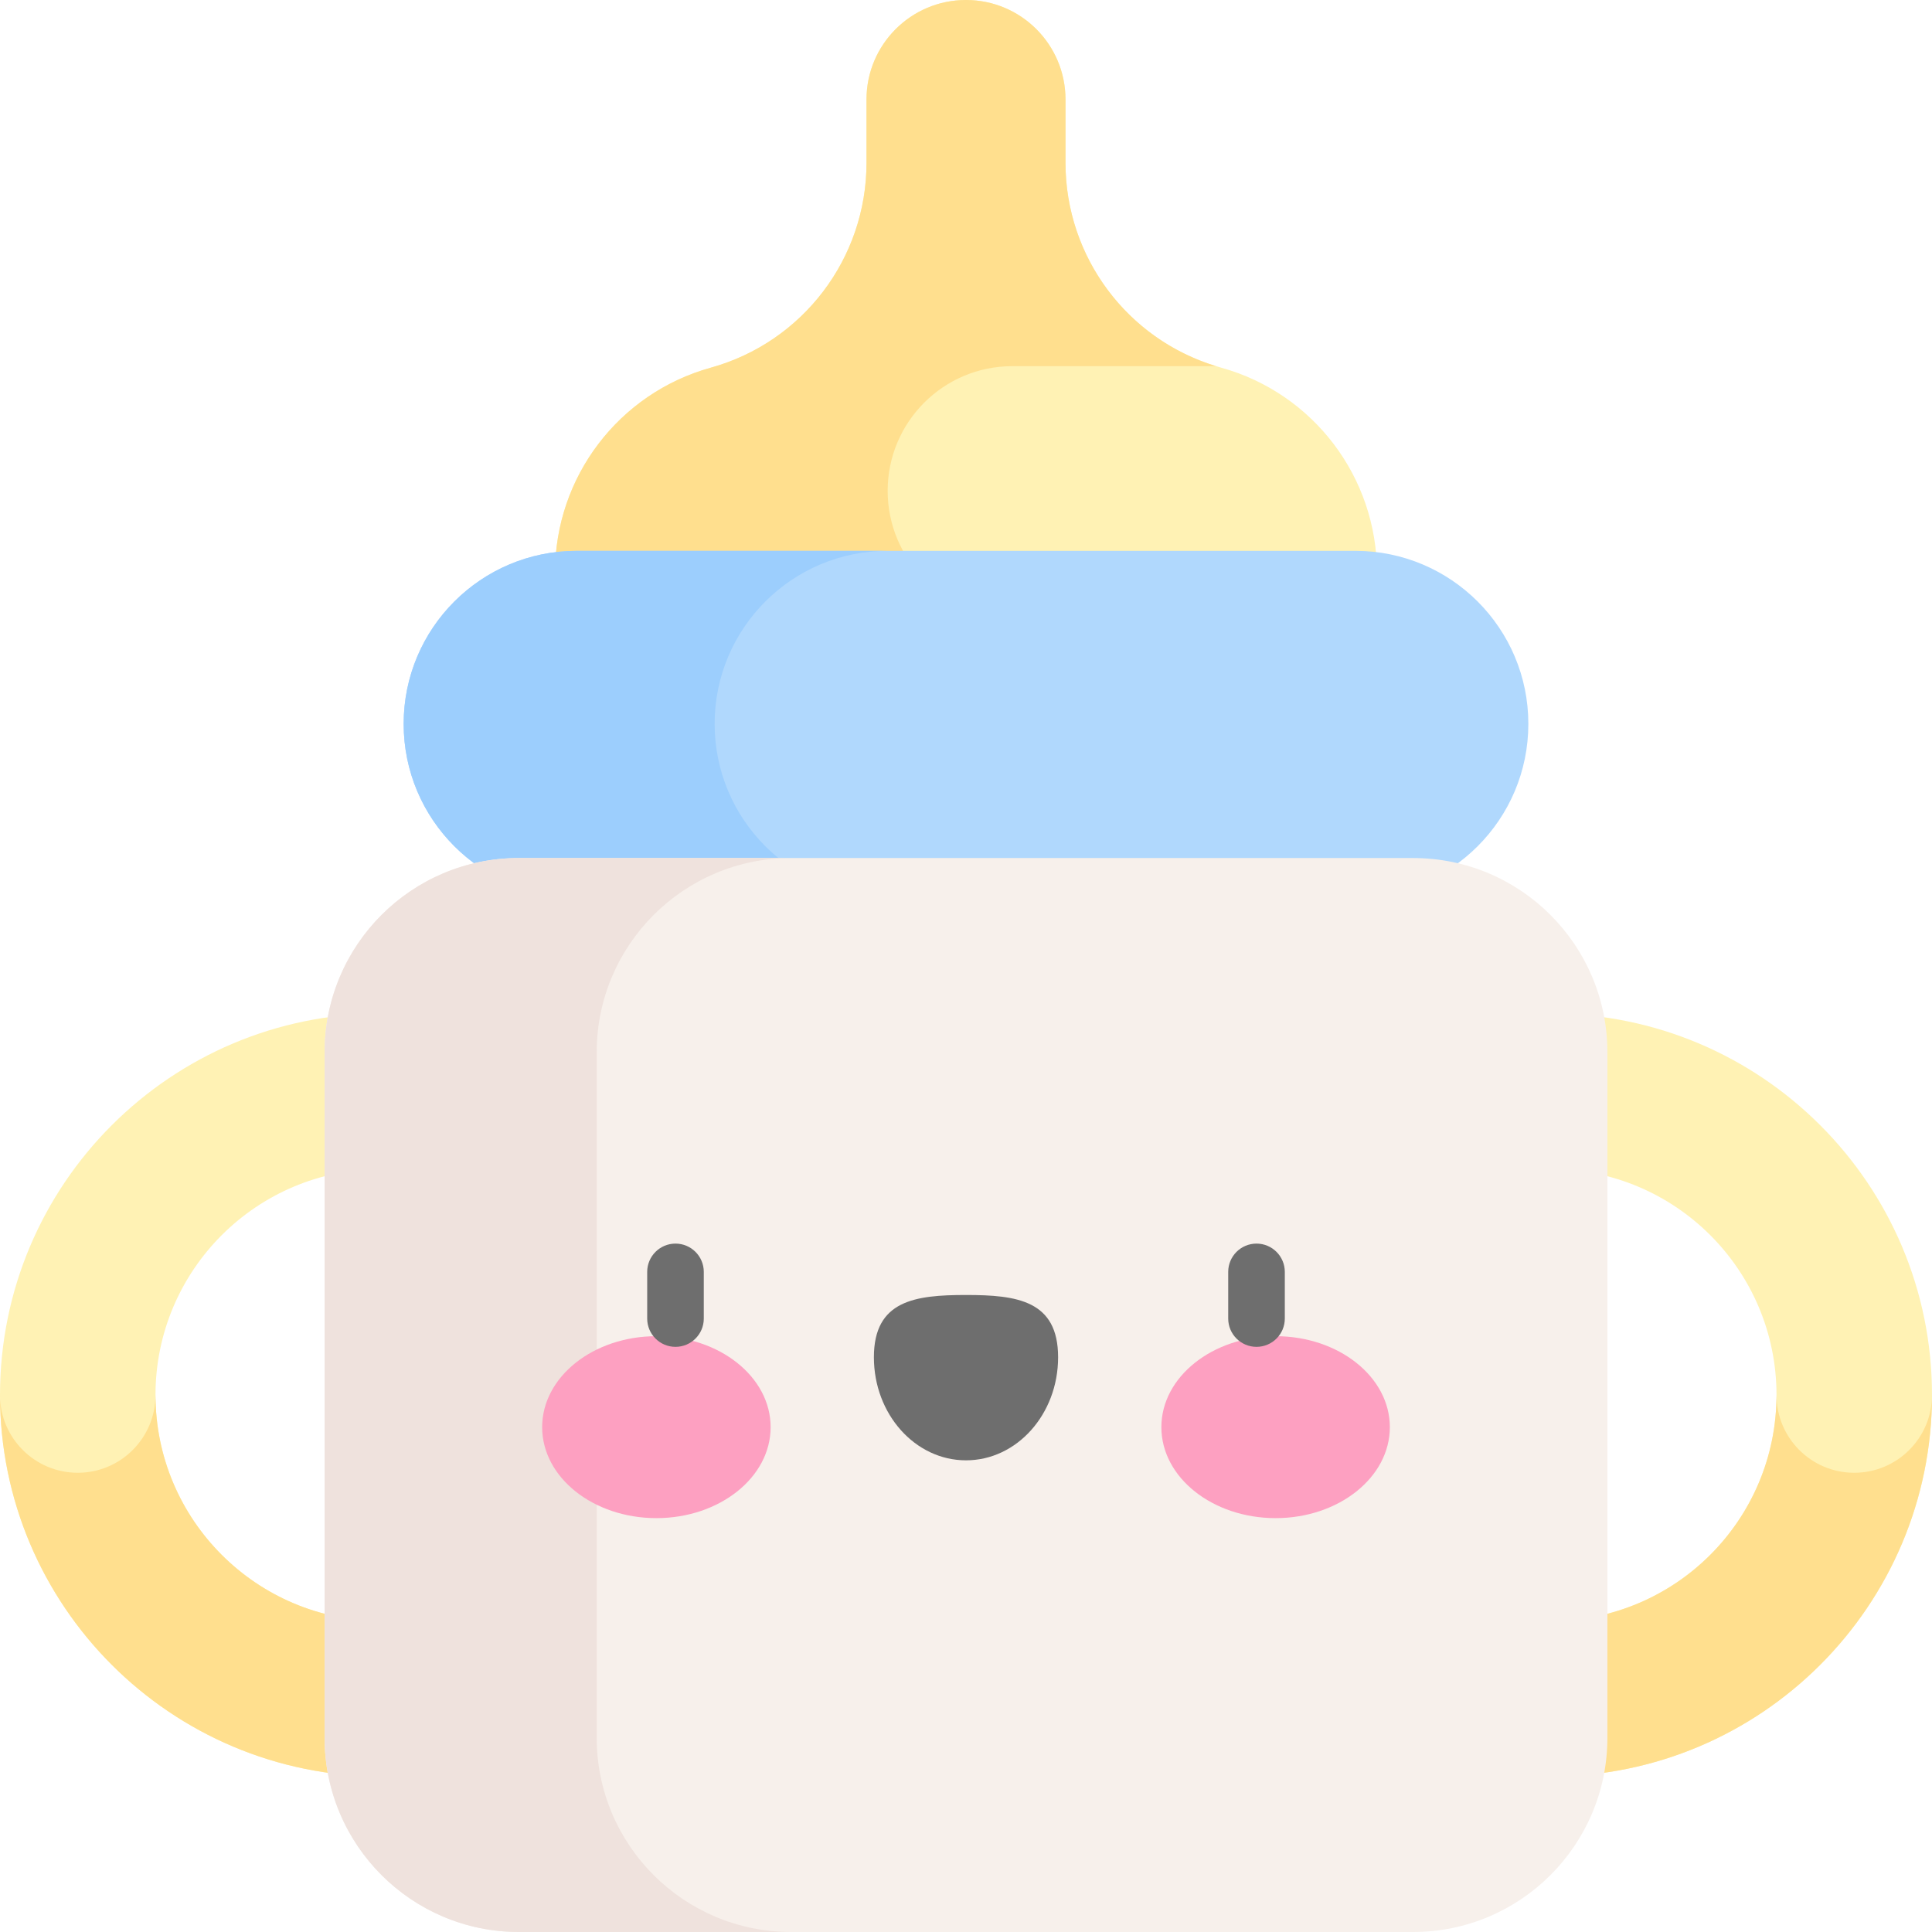
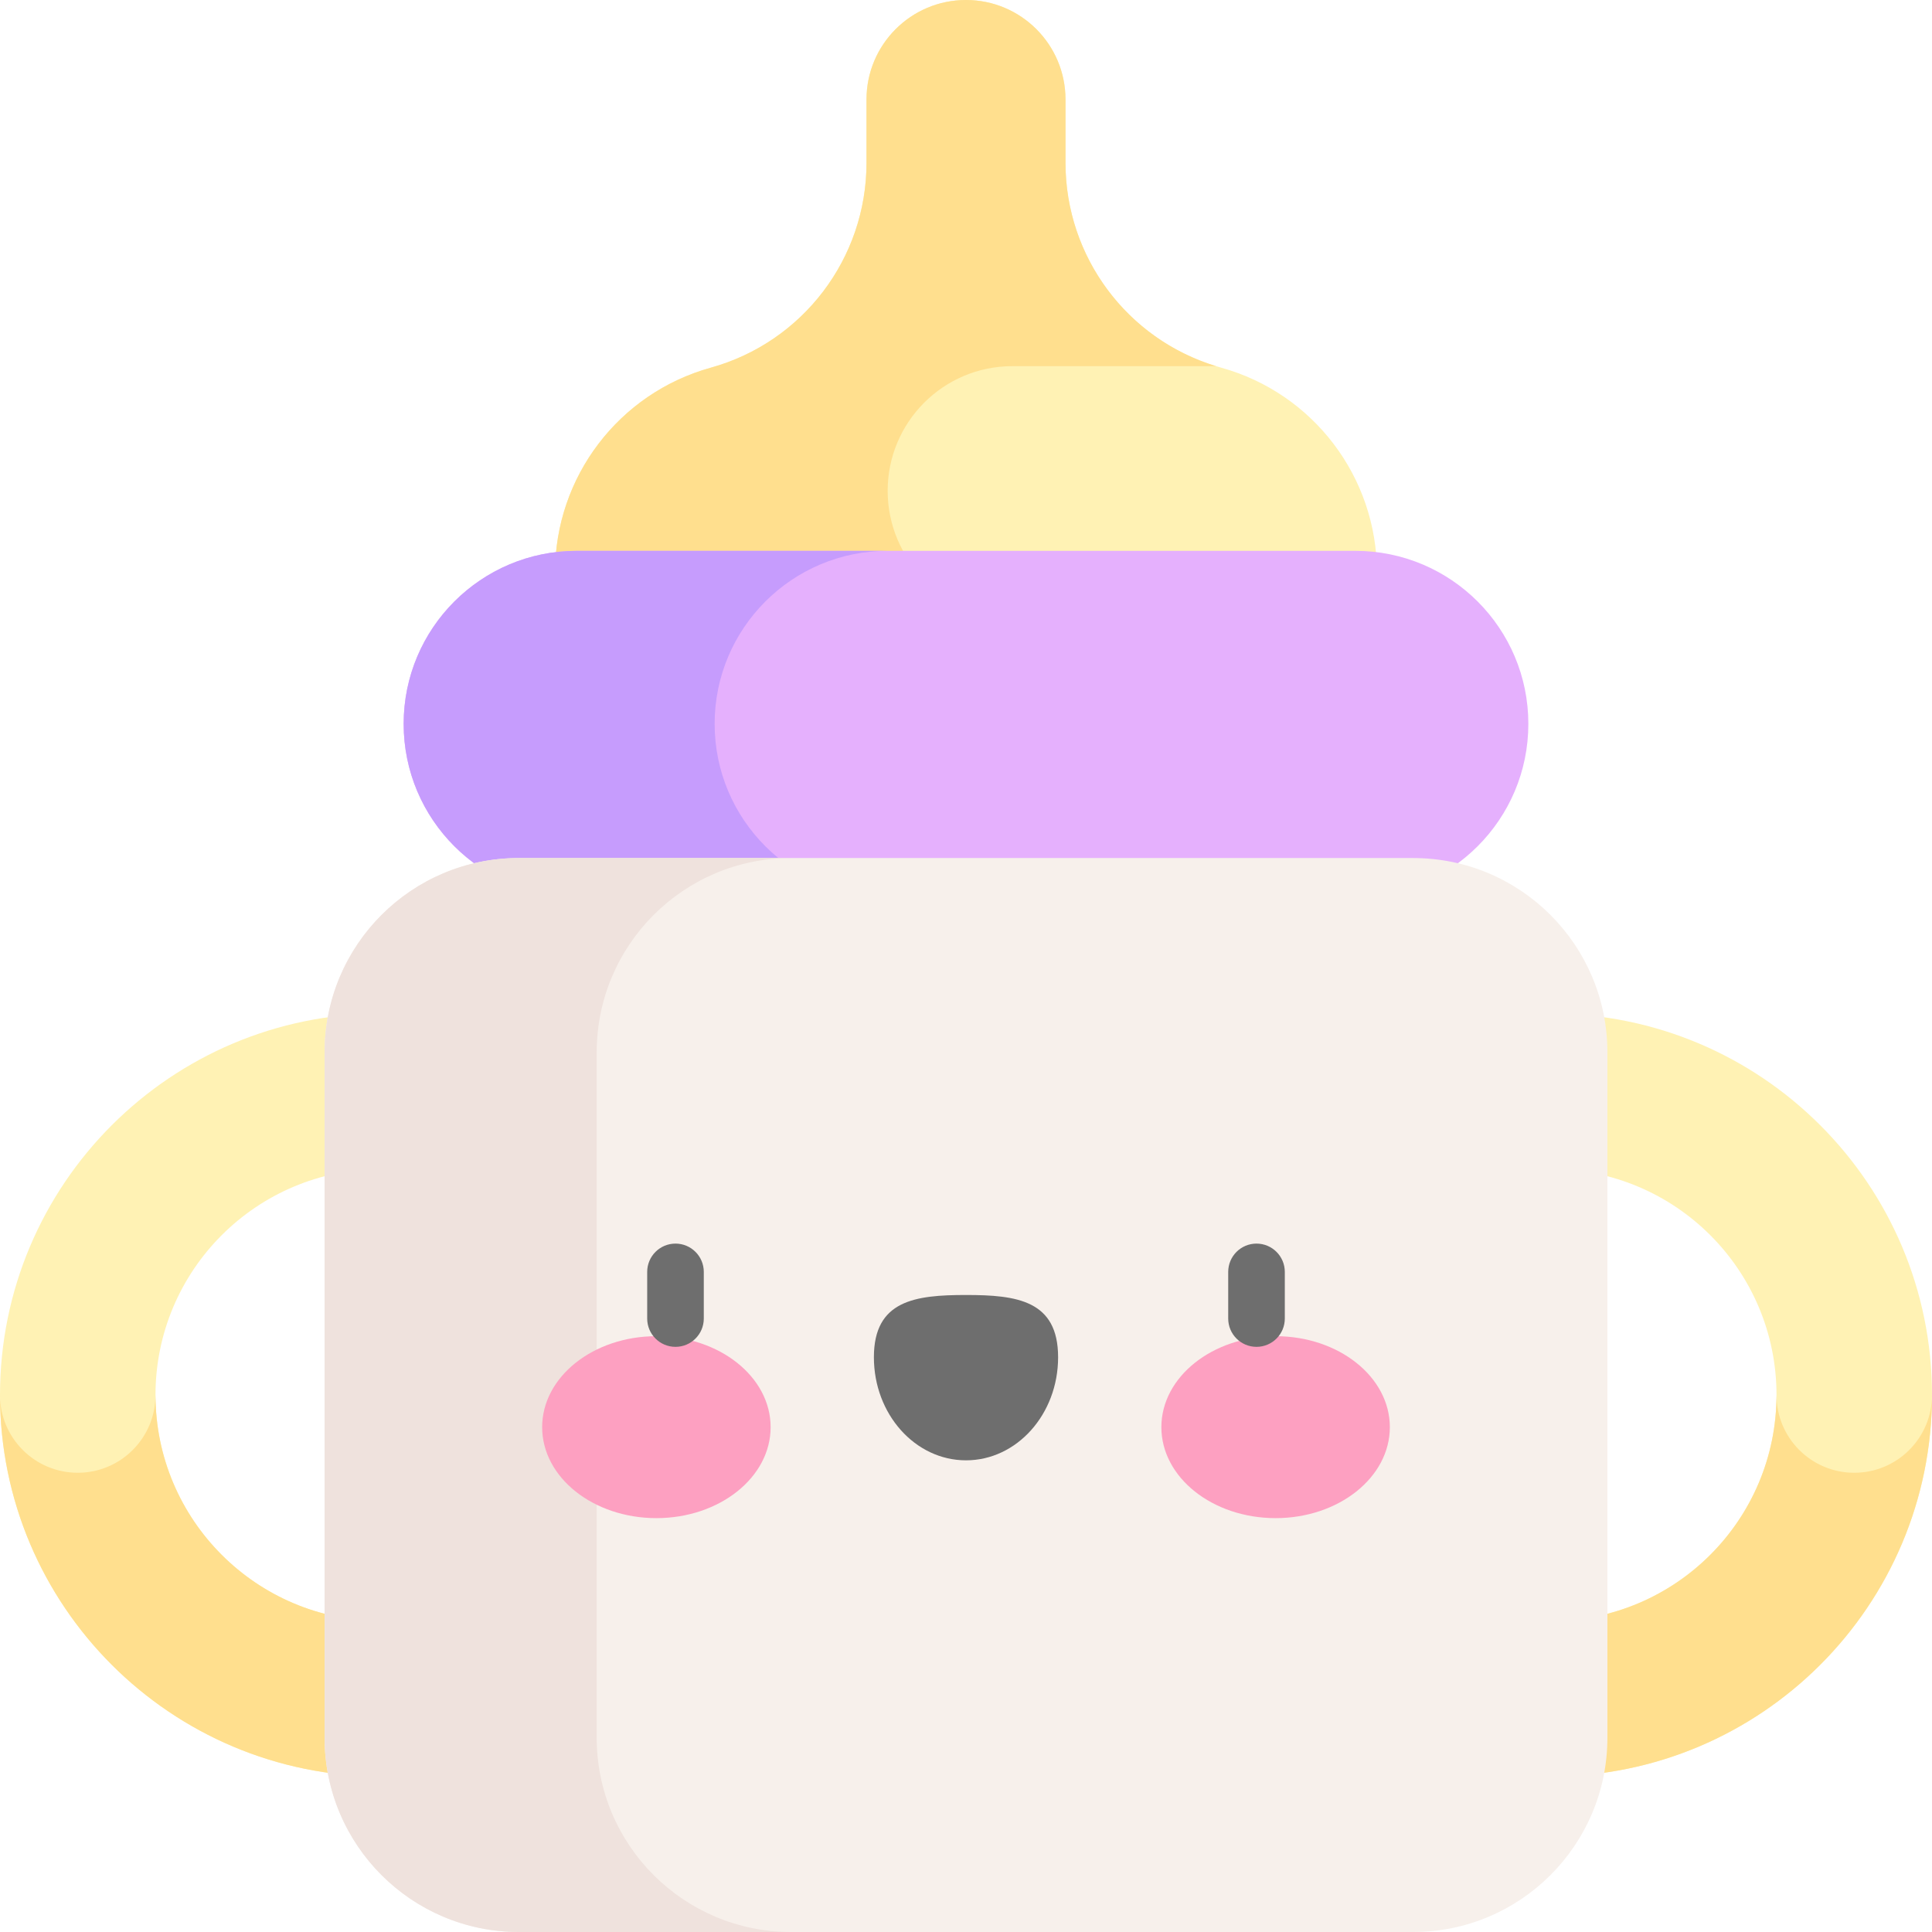
<svg xmlns="http://www.w3.org/2000/svg" id="Capa_1" enable-background="new 0 0 512 512" height="512" viewBox="0 0 512 512" width="512">
  <g>
    <g>
      <g>
        <path d="m0 369.694c0 55.836 45.264 101.099 101.099 101.099h309.802c55.835 0 101.099-45.264 101.099-101.099 0-55.835-45.264-101.099-101.099-101.099h-309.802c-55.835 0-101.099 45.263-101.099 101.099zm410.901 59.891h-309.802c-33.077 0-59.892-26.814-59.892-59.892 0-33.077 26.814-59.892 59.892-59.892h309.802c33.077 0 59.892 26.814 59.892 59.892 0 33.078-26.815 59.892-59.892 59.892z" fill="#fff2b4" />
      </g>
    </g>
    <g>
      <path d="m101.099 470.793h309.802c55.835 0 101.099-45.264 101.099-101.099 0 11.379-9.225 20.604-20.604 20.604s-20.604-9.225-20.604-20.604c0 33.077-26.814 59.892-59.892 59.892h-309.801c-33.077 0-59.892-26.814-59.892-59.892 0 11.379-9.225 20.604-20.604 20.604s-20.603-9.225-20.603-20.604c0 55.835 45.264 101.099 101.099 101.099z" fill="#ffdf8e" />
    </g>
    <g>
      <g>
        <path d="m282.366 43.146v-16.78c0-14.561-11.804-26.366-26.366-26.366-14.562 0-26.366 11.805-26.366 26.366v16.779c0 25.313-16.879 47.52-41.269 54.295-24.39 6.775-41.269 28.982-41.269 54.295v11.387h217.81v-11.387c0-25.313-16.879-47.52-41.269-54.295-24.391-6.774-41.271-28.981-41.271-54.294z" fill="#fff2b4" />
      </g>
      <g>
        <path d="m235.241 130.08c0-18.25 14.794-33.044 33.044-33.044h54.002c-23.658-7.208-39.92-29.048-39.92-53.89v-16.78c-.001-14.561-11.805-26.366-26.367-26.366s-26.366 11.805-26.366 26.366v16.779c0 25.313-16.879 47.52-41.269 54.295-24.39 6.775-41.269 28.982-41.269 54.295v11.387h121.19c-18.251.001-33.045-14.793-33.045-33.042z" fill="#ffdf8e" />
      </g>
      <g>
-         <path d="m359.173 237.689h-206.346c-25.325 0-45.855-20.53-45.855-45.855 0-25.325 20.53-45.855 45.855-45.855h206.346c25.325 0 45.855 20.53 45.855 45.855 0 25.325-20.53 45.855-45.855 45.855z" fill="#b0d8fd" />
+         <path d="m359.173 237.689h-206.346c-25.325 0-45.855-20.53-45.855-45.855 0-25.325 20.53-45.855 45.855-45.855h206.346c25.325 0 45.855 20.53 45.855 45.855 0 25.325-20.53 45.855-45.855 45.855z" fill="#e5b0fd" />
      </g>
      <g>
-         <path d="m189.387 191.834c0-25.325 20.53-45.855 45.855-45.855h-82.414c-25.325 0-45.855 20.53-45.855 45.855 0 25.325 20.53 45.855 45.855 45.855h82.414c-25.325 0-45.855-20.53-45.855-45.855z" fill="#9ccefd" />
+         <path d="m189.387 191.834c0-25.325 20.53-45.855 45.855-45.855h-82.414c-25.325 0-45.855 20.53-45.855 45.855 0 25.325 20.53 45.855 45.855 45.855h82.414c-25.325 0-45.855-20.53-45.855-45.855z" fill="#c69cfd" />
      </g>
    </g>
    <g>
      <path d="m374.471 512h-236.942c-28.448 0-51.509-23.061-51.509-51.509v-181.595c0-28.448 23.061-51.509 51.509-51.509h236.942c28.448 0 51.509 23.061 51.509 51.509v181.595c0 28.448-23.062 51.509-51.509 51.509z" fill="#f7f0eb" />
    </g>
    <g>
      <path d="m158.133 460.491v-181.595c0-28.448 23.061-51.509 51.509-51.509h-72.113c-28.448 0-51.509 23.061-51.509 51.509v181.595c0 28.448 23.061 51.509 51.509 51.509h72.113c-28.448 0-51.509-23.061-51.509-51.509z" fill="#efe2dd" />
    </g>
    <g>
      <g>
        <g>
          <ellipse cx="173.951" cy="378.212" fill="#fda0c1" rx="30.274" ry="24.109" />
        </g>
        <g>
          <ellipse cx="338.049" cy="378.212" fill="#fda0c1" rx="30.274" ry="24.109" />
        </g>
        <g>
          <path d="m280.409 359.688c0-15.085-10.928-16.502-24.409-16.502-13.48 0-24.409 1.417-24.409 16.502s10.928 27.313 24.409 27.313c13.48 0 24.409-12.228 24.409-27.313z" fill="#6e6e6e" />
        </g>
      </g>
      <g>
        <path d="m179.013 356.929c-4.142 0-7.5-3.358-7.5-7.5v-12.362c0-4.142 3.358-7.5 7.5-7.5s7.5 3.358 7.5 7.5v12.362c0 4.142-3.358 7.5-7.5 7.5z" fill="#6e6e6e" />
      </g>
      <g>
        <path d="m332.988 356.929c-4.142 0-7.5-3.358-7.5-7.5v-12.362c0-4.142 3.358-7.5 7.5-7.5s7.5 3.358 7.5 7.5v12.362c0 4.142-3.358 7.5-7.5 7.5z" fill="#6e6e6e" />
      </g>
    </g>
  </g>
</svg>
